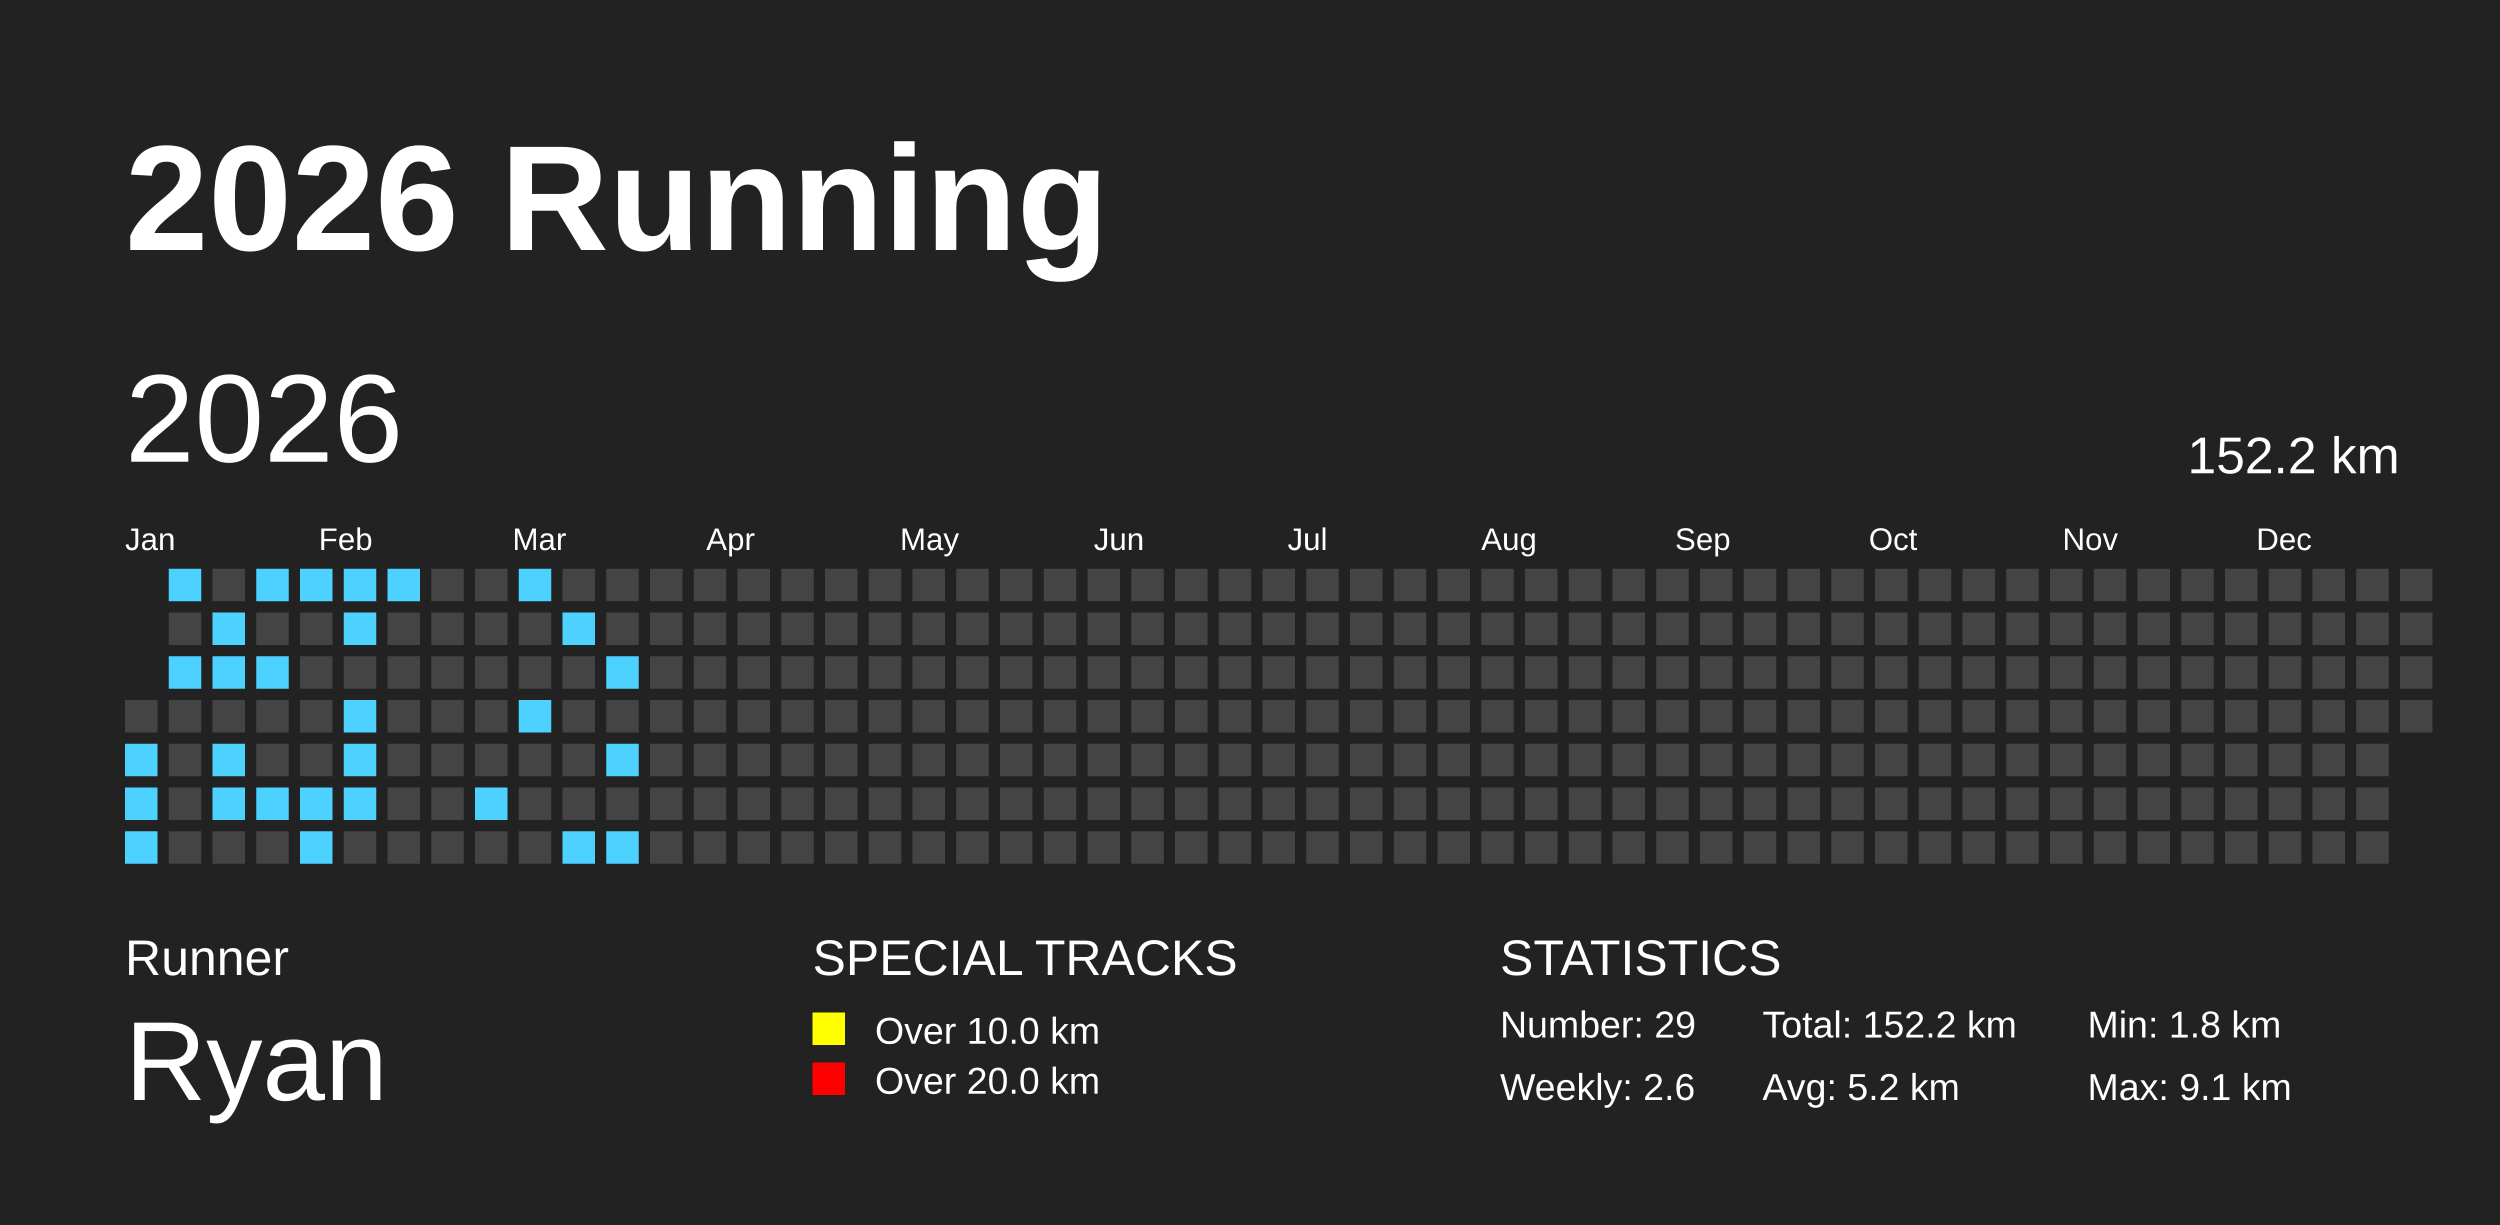
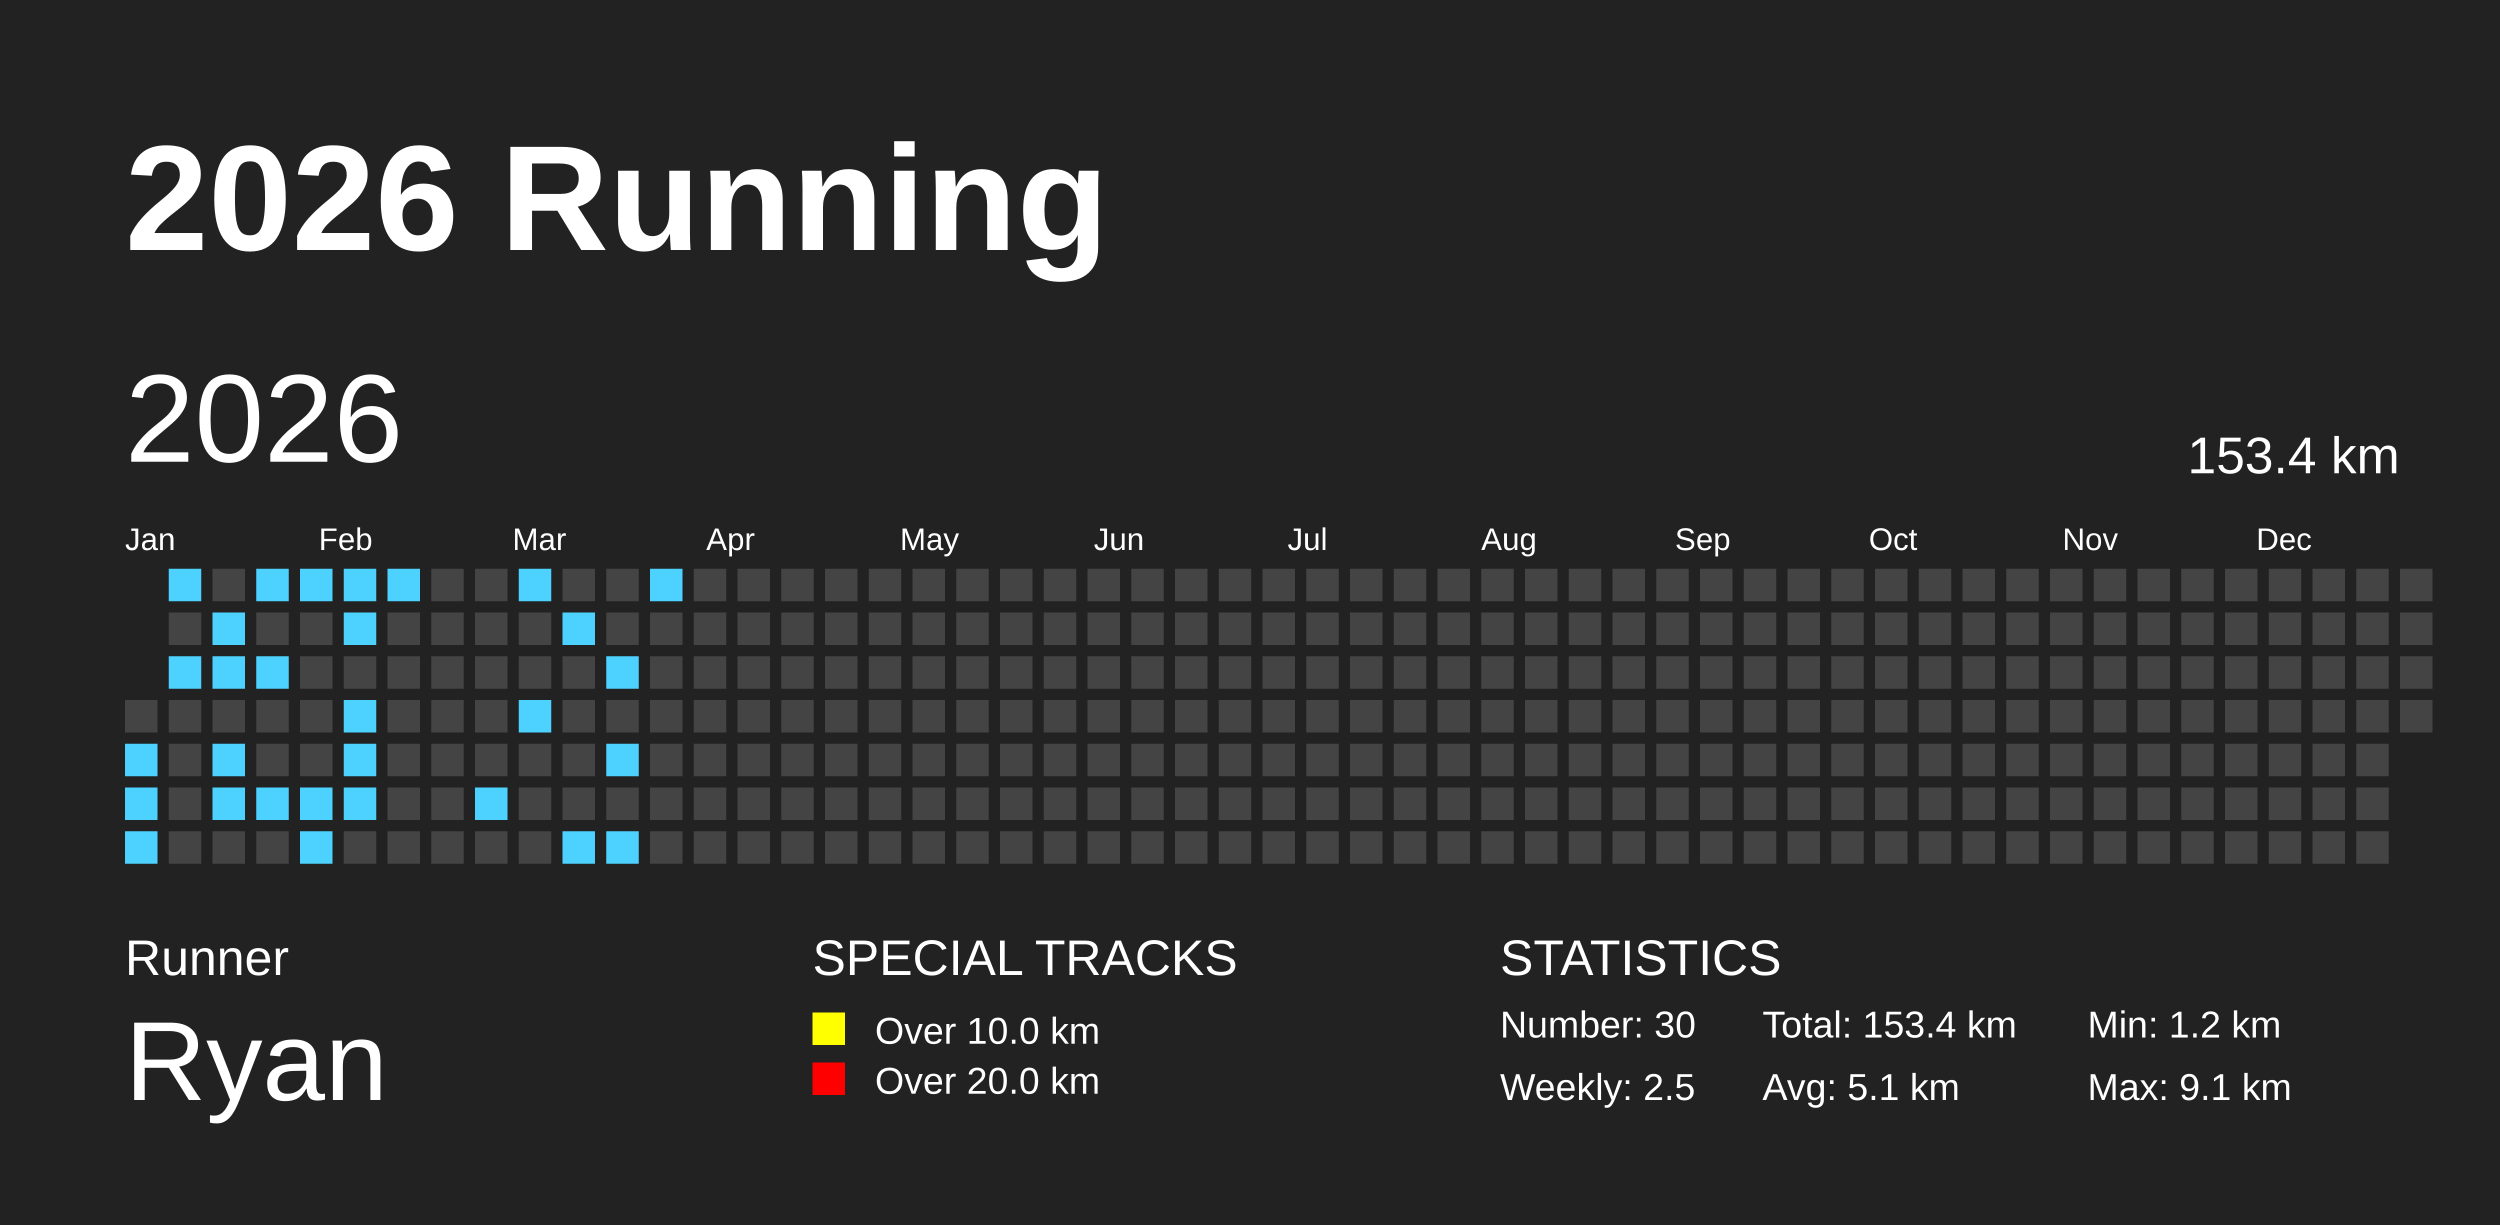
<svg xmlns="http://www.w3.org/2000/svg" baseProfile="full" height="98mm" version="1.1" viewBox="0,0,200,98" width="200mm">
  <defs />
  <rect fill="#222222" height="98" width="200" x="0" y="0" />
  <text fill="#FFFFFF" style="font-size:12px; font-family:Arial; font-weight:bold;" x="10" y="20">2026 Running</text>
  <text fill="#FFFFFF" style="font-size:4px; font-family:Arial" x="10" y="78">Runner</text>
  <text fill="#FFFFFF" style="font-size:9px; font-family:Arial" x="10" y="88">Ryan</text>
  <text fill="#FFFFFF" style="font-size:4px; font-family:Arial" x="65" y="78">SPECIAL TRACKS</text>
  <rect fill="yellow" height="2.6" width="2.6" x="65" y="81" />
  <text fill="#FFFFFF" style="font-size:3px; font-family:Arial" x="70" y="83.5">Over 10.0 km</text>
  <rect fill="red" height="2.6" width="2.6" x="65" y="85" />
  <text fill="#FFFFFF" style="font-size:3px; font-family:Arial" x="70" y="87.5">Over 20.0 km</text>
  <text fill="#FFFFFF" style="font-size:4px; font-family:Arial" x="120" y="78">STATISTICS</text>
-   <text fill="#FFFFFF" style="font-size:3px; font-family:Arial" x="120" y="83">Number: 29</text>
-   <text fill="#FFFFFF" style="font-size:3px; font-family:Arial" x="120" y="88">Weekly: 2.6</text>
-   <text fill="#FFFFFF" style="font-size:3px; font-family:Arial" x="141" y="83">Total: 152.2 km</text>
-   <text fill="#FFFFFF" style="font-size:3px; font-family:Arial" x="141" y="88">Avg: 5.2 km</text>
-   <text fill="#FFFFFF" style="font-size:3px; font-family:Arial" x="167" y="83">Min: 1.8 km</text>
+   <text fill="#FFFFFF" style="font-size:3px; font-family:Arial" x="120" y="83">Number: 30</text>
+   <text fill="#FFFFFF" style="font-size:3px; font-family:Arial" x="120" y="88">Weekly: 2.5</text>
+   <text fill="#FFFFFF" style="font-size:3px; font-family:Arial" x="141" y="83">Total: 153.4 km</text>
+   <text fill="#FFFFFF" style="font-size:3px; font-family:Arial" x="141" y="88">Avg: 5.1 km</text>
+   <text fill="#FFFFFF" style="font-size:3px; font-family:Arial" x="167" y="83">Min: 1.2 km</text>
  <text fill="#FFFFFF" style="font-size:3px; font-family:Arial" x="167" y="88">Max: 9.1 km</text>
  <text dominant-baseline="hanging" fill="#FFFFFF" style="font-size:10.0px; font-family:Arial;" x="10" y="30">2026</text>
-   <text dominant-baseline="hanging" fill="#FFFFFF" style="font-size:4.125px; font-family:Arial;" x="175" y="35">152.2 km</text>
+   <text dominant-baseline="hanging" fill="#FFFFFF" style="font-size:4.125px; font-family:Arial;" x="175" y="35">153.4 km</text>
  <text fill="#FFFFFF" style="font-size:2.5px; font-family:Arial" x="10.0" y="44">Jan</text>
  <text fill="#FFFFFF" style="font-size:2.5px; font-family:Arial" x="25.5" y="44">Feb</text>
  <text fill="#FFFFFF" style="font-size:2.5px; font-family:Arial" x="41.0" y="44">Mar</text>
  <text fill="#FFFFFF" style="font-size:2.5px; font-family:Arial" x="56.5" y="44">Apr</text>
  <text fill="#FFFFFF" style="font-size:2.5px; font-family:Arial" x="72.0" y="44">May</text>
  <text fill="#FFFFFF" style="font-size:2.5px; font-family:Arial" x="87.5" y="44">Jun</text>
  <text fill="#FFFFFF" style="font-size:2.5px; font-family:Arial" x="103.0" y="44">Jul</text>
  <text fill="#FFFFFF" style="font-size:2.5px; font-family:Arial" x="118.5" y="44">Aug</text>
  <text fill="#FFFFFF" style="font-size:2.5px; font-family:Arial" x="134.0" y="44">Sep</text>
  <text fill="#FFFFFF" style="font-size:2.5px; font-family:Arial" x="149.5" y="44">Oct</text>
  <text fill="#FFFFFF" style="font-size:2.5px; font-family:Arial" x="165.0" y="44">Nov</text>
  <text fill="#FFFFFF" style="font-size:2.5px; font-family:Arial" x="180.5" y="44">Dec</text>
  <rect fill="#444444" height="2.6" width="2.6" x="10.0" y="56.0" />
  <rect fill="#4DD2FF" height="2.6" width="2.6" x="10.0" y="59.5" />
  <rect fill="#4DD2FF" height="2.6" width="2.6" x="10.0" y="63.0" />
  <rect fill="#4DD2FF" height="2.6" width="2.6" x="10.0" y="66.5" />
  <rect fill="#4DD2FF" height="2.6" width="2.6" x="13.5" y="45.5" />
  <rect fill="#444444" height="2.6" width="2.6" x="13.5" y="49.0" />
  <rect fill="#4DD2FF" height="2.6" width="2.6" x="13.5" y="52.5" />
  <rect fill="#444444" height="2.6" width="2.6" x="13.5" y="56.0" />
  <rect fill="#444444" height="2.6" width="2.6" x="13.5" y="59.5" />
  <rect fill="#444444" height="2.6" width="2.6" x="13.5" y="63.0" />
  <rect fill="#444444" height="2.6" width="2.6" x="13.5" y="66.5" />
  <rect fill="#444444" height="2.6" width="2.6" x="17.0" y="45.5" />
  <rect fill="#4DD2FF" height="2.6" width="2.6" x="17.0" y="49.0" />
  <rect fill="#4DD2FF" height="2.6" width="2.6" x="17.0" y="52.5" />
  <rect fill="#444444" height="2.6" width="2.6" x="17.0" y="56.0" />
  <rect fill="#4DD2FF" height="2.6" width="2.6" x="17.0" y="59.5" />
  <rect fill="#4DD2FF" height="2.6" width="2.6" x="17.0" y="63.0" />
  <rect fill="#444444" height="2.6" width="2.6" x="17.0" y="66.5" />
  <rect fill="#4DD2FF" height="2.6" width="2.6" x="20.5" y="45.5" />
  <rect fill="#444444" height="2.6" width="2.6" x="20.5" y="49.0" />
  <rect fill="#4DD2FF" height="2.6" width="2.6" x="20.5" y="52.5" />
  <rect fill="#444444" height="2.6" width="2.6" x="20.5" y="56.0" />
  <rect fill="#444444" height="2.6" width="2.6" x="20.5" y="59.5" />
  <rect fill="#4DD2FF" height="2.6" width="2.6" x="20.5" y="63.0" />
  <rect fill="#444444" height="2.6" width="2.6" x="20.5" y="66.5" />
  <rect fill="#4DD2FF" height="2.6" width="2.6" x="24.0" y="45.5" />
  <rect fill="#444444" height="2.6" width="2.6" x="24.0" y="49.0" />
  <rect fill="#444444" height="2.6" width="2.6" x="24.0" y="52.5" />
  <rect fill="#444444" height="2.6" width="2.6" x="24.0" y="56.0" />
  <rect fill="#444444" height="2.6" width="2.6" x="24.0" y="59.5" />
  <rect fill="#4DD2FF" height="2.6" width="2.6" x="24.0" y="63.0" />
  <rect fill="#4DD2FF" height="2.6" width="2.6" x="24.0" y="66.5" />
  <rect fill="#4DD2FF" height="2.6" width="2.6" x="27.5" y="45.5" />
  <rect fill="#4DD2FF" height="2.6" width="2.6" x="27.5" y="49.0" />
  <rect fill="#444444" height="2.6" width="2.6" x="27.5" y="52.5" />
  <rect fill="#4DD2FF" height="2.6" width="2.6" x="27.5" y="56.0" />
  <rect fill="#4DD2FF" height="2.6" width="2.6" x="27.5" y="59.5" />
  <rect fill="#4DD2FF" height="2.6" width="2.6" x="27.5" y="63.0" />
  <rect fill="#444444" height="2.6" width="2.6" x="27.5" y="66.5" />
  <rect fill="#4DD2FF" height="2.6" width="2.6" x="31.0" y="45.5" />
  <rect fill="#444444" height="2.6" width="2.6" x="31.0" y="49.0" />
  <rect fill="#444444" height="2.6" width="2.6" x="31.0" y="52.5" />
  <rect fill="#444444" height="2.6" width="2.6" x="31.0" y="56.0" />
  <rect fill="#444444" height="2.6" width="2.6" x="31.0" y="59.5" />
  <rect fill="#444444" height="2.6" width="2.6" x="31.0" y="63.0" />
  <rect fill="#444444" height="2.6" width="2.6" x="31.0" y="66.5" />
  <rect fill="#444444" height="2.6" width="2.6" x="34.5" y="45.5" />
  <rect fill="#444444" height="2.6" width="2.6" x="34.5" y="49.0" />
  <rect fill="#444444" height="2.6" width="2.6" x="34.5" y="52.5" />
  <rect fill="#444444" height="2.6" width="2.6" x="34.5" y="56.0" />
  <rect fill="#444444" height="2.6" width="2.6" x="34.5" y="59.5" />
  <rect fill="#444444" height="2.6" width="2.6" x="34.5" y="63.0" />
  <rect fill="#444444" height="2.6" width="2.6" x="34.5" y="66.5" />
  <rect fill="#444444" height="2.6" width="2.6" x="38.0" y="45.5" />
  <rect fill="#444444" height="2.6" width="2.6" x="38.0" y="49.0" />
  <rect fill="#444444" height="2.6" width="2.6" x="38.0" y="52.5" />
  <rect fill="#444444" height="2.6" width="2.6" x="38.0" y="56.0" />
  <rect fill="#444444" height="2.6" width="2.6" x="38.0" y="59.5" />
  <rect fill="#4DD2FF" height="2.6" width="2.6" x="38.0" y="63.0" />
  <rect fill="#444444" height="2.6" width="2.6" x="38.0" y="66.5" />
  <rect fill="#4DD2FF" height="2.6" width="2.6" x="41.5" y="45.5" />
  <rect fill="#444444" height="2.6" width="2.6" x="41.5" y="49.0" />
  <rect fill="#444444" height="2.6" width="2.6" x="41.5" y="52.5" />
  <rect fill="#4DD2FF" height="2.6" width="2.6" x="41.5" y="56.0" />
  <rect fill="#444444" height="2.6" width="2.6" x="41.5" y="59.5" />
  <rect fill="#444444" height="2.6" width="2.6" x="41.5" y="63.0" />
  <rect fill="#444444" height="2.6" width="2.6" x="41.5" y="66.5" />
  <rect fill="#444444" height="2.6" width="2.6" x="45.0" y="45.5" />
  <rect fill="#4DD2FF" height="2.6" width="2.6" x="45.0" y="49.0" />
  <rect fill="#444444" height="2.6" width="2.6" x="45.0" y="52.5" />
  <rect fill="#444444" height="2.6" width="2.6" x="45.0" y="56.0" />
  <rect fill="#444444" height="2.6" width="2.6" x="45.0" y="59.5" />
  <rect fill="#444444" height="2.6" width="2.6" x="45.0" y="63.0" />
  <rect fill="#4DD2FF" height="2.6" width="2.6" x="45.0" y="66.5" />
  <rect fill="#444444" height="2.6" width="2.6" x="48.5" y="45.5" />
  <rect fill="#444444" height="2.6" width="2.6" x="48.5" y="49.0" />
  <rect fill="#4DD2FF" height="2.6" width="2.6" x="48.5" y="52.5" />
  <rect fill="#444444" height="2.6" width="2.6" x="48.5" y="56.0" />
  <rect fill="#4DD2FF" height="2.6" width="2.6" x="48.5" y="59.5" />
  <rect fill="#444444" height="2.6" width="2.6" x="48.5" y="63.0" />
  <rect fill="#4DD2FF" height="2.6" width="2.6" x="48.5" y="66.5" />
-   <rect fill="#444444" height="2.6" width="2.6" x="52.0" y="45.5" />
+   <rect fill="#4DD2FF" height="2.6" width="2.6" x="52.0" y="45.5" />
  <rect fill="#444444" height="2.6" width="2.6" x="52.0" y="49.0" />
  <rect fill="#444444" height="2.6" width="2.6" x="52.0" y="52.5" />
  <rect fill="#444444" height="2.6" width="2.6" x="52.0" y="56.0" />
  <rect fill="#444444" height="2.6" width="2.6" x="52.0" y="59.5" />
  <rect fill="#444444" height="2.6" width="2.6" x="52.0" y="63.0" />
  <rect fill="#444444" height="2.6" width="2.6" x="52.0" y="66.5" />
  <rect fill="#444444" height="2.6" width="2.6" x="55.5" y="45.5" />
  <rect fill="#444444" height="2.6" width="2.6" x="55.5" y="49.0" />
  <rect fill="#444444" height="2.6" width="2.6" x="55.5" y="52.5" />
  <rect fill="#444444" height="2.6" width="2.6" x="55.5" y="56.0" />
  <rect fill="#444444" height="2.6" width="2.6" x="55.5" y="59.5" />
  <rect fill="#444444" height="2.6" width="2.6" x="55.5" y="63.0" />
  <rect fill="#444444" height="2.6" width="2.6" x="55.5" y="66.5" />
  <rect fill="#444444" height="2.6" width="2.6" x="59.0" y="45.5" />
  <rect fill="#444444" height="2.6" width="2.6" x="59.0" y="49.0" />
  <rect fill="#444444" height="2.6" width="2.6" x="59.0" y="52.5" />
  <rect fill="#444444" height="2.6" width="2.6" x="59.0" y="56.0" />
  <rect fill="#444444" height="2.6" width="2.6" x="59.0" y="59.5" />
  <rect fill="#444444" height="2.6" width="2.6" x="59.0" y="63.0" />
  <rect fill="#444444" height="2.6" width="2.6" x="59.0" y="66.5" />
  <rect fill="#444444" height="2.6" width="2.6" x="62.5" y="45.5" />
  <rect fill="#444444" height="2.6" width="2.6" x="62.5" y="49.0" />
  <rect fill="#444444" height="2.6" width="2.6" x="62.5" y="52.5" />
  <rect fill="#444444" height="2.6" width="2.6" x="62.5" y="56.0" />
  <rect fill="#444444" height="2.6" width="2.6" x="62.5" y="59.5" />
  <rect fill="#444444" height="2.6" width="2.6" x="62.5" y="63.0" />
  <rect fill="#444444" height="2.6" width="2.6" x="62.5" y="66.5" />
  <rect fill="#444444" height="2.6" width="2.6" x="66.0" y="45.5" />
  <rect fill="#444444" height="2.6" width="2.6" x="66.0" y="49.0" />
  <rect fill="#444444" height="2.6" width="2.6" x="66.0" y="52.5" />
  <rect fill="#444444" height="2.6" width="2.6" x="66.0" y="56.0" />
  <rect fill="#444444" height="2.6" width="2.6" x="66.0" y="59.5" />
  <rect fill="#444444" height="2.6" width="2.6" x="66.0" y="63.0" />
  <rect fill="#444444" height="2.6" width="2.6" x="66.0" y="66.5" />
  <rect fill="#444444" height="2.6" width="2.6" x="69.5" y="45.5" />
  <rect fill="#444444" height="2.6" width="2.6" x="69.5" y="49.0" />
  <rect fill="#444444" height="2.6" width="2.6" x="69.5" y="52.5" />
  <rect fill="#444444" height="2.6" width="2.6" x="69.5" y="56.0" />
  <rect fill="#444444" height="2.6" width="2.6" x="69.5" y="59.5" />
  <rect fill="#444444" height="2.6" width="2.6" x="69.5" y="63.0" />
  <rect fill="#444444" height="2.6" width="2.6" x="69.5" y="66.5" />
  <rect fill="#444444" height="2.6" width="2.6" x="73.0" y="45.5" />
  <rect fill="#444444" height="2.6" width="2.6" x="73.0" y="49.0" />
  <rect fill="#444444" height="2.6" width="2.6" x="73.0" y="52.5" />
  <rect fill="#444444" height="2.6" width="2.6" x="73.0" y="56.0" />
  <rect fill="#444444" height="2.6" width="2.6" x="73.0" y="59.5" />
  <rect fill="#444444" height="2.6" width="2.6" x="73.0" y="63.0" />
  <rect fill="#444444" height="2.6" width="2.6" x="73.0" y="66.5" />
  <rect fill="#444444" height="2.6" width="2.6" x="76.5" y="45.5" />
  <rect fill="#444444" height="2.6" width="2.6" x="76.5" y="49.0" />
  <rect fill="#444444" height="2.6" width="2.6" x="76.5" y="52.5" />
  <rect fill="#444444" height="2.6" width="2.6" x="76.5" y="56.0" />
  <rect fill="#444444" height="2.6" width="2.6" x="76.5" y="59.5" />
  <rect fill="#444444" height="2.6" width="2.6" x="76.5" y="63.0" />
  <rect fill="#444444" height="2.6" width="2.6" x="76.5" y="66.5" />
  <rect fill="#444444" height="2.6" width="2.6" x="80.0" y="45.5" />
  <rect fill="#444444" height="2.6" width="2.6" x="80.0" y="49.0" />
  <rect fill="#444444" height="2.6" width="2.6" x="80.0" y="52.5" />
  <rect fill="#444444" height="2.6" width="2.6" x="80.0" y="56.0" />
  <rect fill="#444444" height="2.6" width="2.6" x="80.0" y="59.5" />
  <rect fill="#444444" height="2.6" width="2.6" x="80.0" y="63.0" />
  <rect fill="#444444" height="2.6" width="2.6" x="80.0" y="66.5" />
  <rect fill="#444444" height="2.6" width="2.6" x="83.5" y="45.5" />
  <rect fill="#444444" height="2.6" width="2.6" x="83.5" y="49.0" />
  <rect fill="#444444" height="2.6" width="2.6" x="83.5" y="52.5" />
  <rect fill="#444444" height="2.6" width="2.6" x="83.5" y="56.0" />
  <rect fill="#444444" height="2.6" width="2.6" x="83.5" y="59.5" />
  <rect fill="#444444" height="2.6" width="2.6" x="83.5" y="63.0" />
  <rect fill="#444444" height="2.6" width="2.6" x="83.5" y="66.5" />
  <rect fill="#444444" height="2.6" width="2.6" x="87.0" y="45.5" />
  <rect fill="#444444" height="2.6" width="2.6" x="87.0" y="49.0" />
  <rect fill="#444444" height="2.6" width="2.6" x="87.0" y="52.5" />
  <rect fill="#444444" height="2.6" width="2.6" x="87.0" y="56.0" />
  <rect fill="#444444" height="2.6" width="2.6" x="87.0" y="59.5" />
  <rect fill="#444444" height="2.6" width="2.6" x="87.0" y="63.0" />
  <rect fill="#444444" height="2.6" width="2.6" x="87.0" y="66.5" />
  <rect fill="#444444" height="2.6" width="2.6" x="90.5" y="45.5" />
  <rect fill="#444444" height="2.6" width="2.6" x="90.5" y="49.0" />
  <rect fill="#444444" height="2.6" width="2.6" x="90.5" y="52.5" />
  <rect fill="#444444" height="2.6" width="2.6" x="90.5" y="56.0" />
  <rect fill="#444444" height="2.6" width="2.6" x="90.5" y="59.5" />
  <rect fill="#444444" height="2.6" width="2.6" x="90.5" y="63.0" />
  <rect fill="#444444" height="2.6" width="2.6" x="90.5" y="66.5" />
  <rect fill="#444444" height="2.6" width="2.6" x="94.0" y="45.5" />
  <rect fill="#444444" height="2.6" width="2.6" x="94.0" y="49.0" />
  <rect fill="#444444" height="2.6" width="2.6" x="94.0" y="52.5" />
  <rect fill="#444444" height="2.6" width="2.6" x="94.0" y="56.0" />
  <rect fill="#444444" height="2.6" width="2.6" x="94.0" y="59.5" />
  <rect fill="#444444" height="2.6" width="2.6" x="94.0" y="63.0" />
  <rect fill="#444444" height="2.6" width="2.6" x="94.0" y="66.5" />
  <rect fill="#444444" height="2.6" width="2.6" x="97.5" y="45.5" />
  <rect fill="#444444" height="2.6" width="2.6" x="97.5" y="49.0" />
  <rect fill="#444444" height="2.6" width="2.6" x="97.5" y="52.5" />
  <rect fill="#444444" height="2.6" width="2.6" x="97.5" y="56.0" />
  <rect fill="#444444" height="2.6" width="2.6" x="97.5" y="59.5" />
  <rect fill="#444444" height="2.6" width="2.6" x="97.5" y="63.0" />
  <rect fill="#444444" height="2.6" width="2.6" x="97.5" y="66.5" />
  <rect fill="#444444" height="2.6" width="2.6" x="101.0" y="45.5" />
  <rect fill="#444444" height="2.6" width="2.6" x="101.0" y="49.0" />
  <rect fill="#444444" height="2.6" width="2.6" x="101.0" y="52.5" />
  <rect fill="#444444" height="2.6" width="2.6" x="101.0" y="56.0" />
  <rect fill="#444444" height="2.6" width="2.6" x="101.0" y="59.5" />
  <rect fill="#444444" height="2.6" width="2.6" x="101.0" y="63.0" />
  <rect fill="#444444" height="2.6" width="2.6" x="101.0" y="66.5" />
  <rect fill="#444444" height="2.6" width="2.6" x="104.5" y="45.5" />
  <rect fill="#444444" height="2.6" width="2.6" x="104.5" y="49.0" />
  <rect fill="#444444" height="2.6" width="2.6" x="104.5" y="52.5" />
  <rect fill="#444444" height="2.6" width="2.6" x="104.5" y="56.0" />
  <rect fill="#444444" height="2.6" width="2.6" x="104.5" y="59.5" />
  <rect fill="#444444" height="2.6" width="2.6" x="104.5" y="63.0" />
  <rect fill="#444444" height="2.6" width="2.6" x="104.5" y="66.5" />
  <rect fill="#444444" height="2.6" width="2.6" x="108.0" y="45.5" />
  <rect fill="#444444" height="2.6" width="2.6" x="108.0" y="49.0" />
  <rect fill="#444444" height="2.6" width="2.6" x="108.0" y="52.5" />
  <rect fill="#444444" height="2.6" width="2.6" x="108.0" y="56.0" />
  <rect fill="#444444" height="2.6" width="2.6" x="108.0" y="59.5" />
  <rect fill="#444444" height="2.6" width="2.6" x="108.0" y="63.0" />
  <rect fill="#444444" height="2.6" width="2.6" x="108.0" y="66.5" />
  <rect fill="#444444" height="2.6" width="2.6" x="111.5" y="45.5" />
  <rect fill="#444444" height="2.6" width="2.6" x="111.5" y="49.0" />
  <rect fill="#444444" height="2.6" width="2.6" x="111.5" y="52.5" />
  <rect fill="#444444" height="2.6" width="2.6" x="111.5" y="56.0" />
  <rect fill="#444444" height="2.6" width="2.6" x="111.5" y="59.5" />
  <rect fill="#444444" height="2.6" width="2.6" x="111.5" y="63.0" />
  <rect fill="#444444" height="2.6" width="2.6" x="111.5" y="66.5" />
  <rect fill="#444444" height="2.6" width="2.6" x="115.0" y="45.5" />
  <rect fill="#444444" height="2.6" width="2.6" x="115.0" y="49.0" />
  <rect fill="#444444" height="2.6" width="2.6" x="115.0" y="52.5" />
  <rect fill="#444444" height="2.6" width="2.6" x="115.0" y="56.0" />
  <rect fill="#444444" height="2.6" width="2.6" x="115.0" y="59.5" />
  <rect fill="#444444" height="2.6" width="2.6" x="115.0" y="63.0" />
  <rect fill="#444444" height="2.6" width="2.6" x="115.0" y="66.5" />
  <rect fill="#444444" height="2.6" width="2.6" x="118.5" y="45.5" />
  <rect fill="#444444" height="2.6" width="2.6" x="118.5" y="49.0" />
  <rect fill="#444444" height="2.6" width="2.6" x="118.5" y="52.5" />
  <rect fill="#444444" height="2.6" width="2.6" x="118.5" y="56.0" />
  <rect fill="#444444" height="2.6" width="2.6" x="118.5" y="59.5" />
  <rect fill="#444444" height="2.6" width="2.6" x="118.5" y="63.0" />
  <rect fill="#444444" height="2.6" width="2.6" x="118.5" y="66.5" />
  <rect fill="#444444" height="2.6" width="2.6" x="122.0" y="45.5" />
  <rect fill="#444444" height="2.6" width="2.6" x="122.0" y="49.0" />
  <rect fill="#444444" height="2.6" width="2.6" x="122.0" y="52.5" />
  <rect fill="#444444" height="2.6" width="2.6" x="122.0" y="56.0" />
  <rect fill="#444444" height="2.6" width="2.6" x="122.0" y="59.5" />
  <rect fill="#444444" height="2.6" width="2.6" x="122.0" y="63.0" />
  <rect fill="#444444" height="2.6" width="2.6" x="122.0" y="66.5" />
  <rect fill="#444444" height="2.6" width="2.6" x="125.5" y="45.5" />
  <rect fill="#444444" height="2.6" width="2.6" x="125.5" y="49.0" />
  <rect fill="#444444" height="2.6" width="2.6" x="125.5" y="52.5" />
  <rect fill="#444444" height="2.6" width="2.6" x="125.5" y="56.0" />
  <rect fill="#444444" height="2.6" width="2.6" x="125.5" y="59.5" />
  <rect fill="#444444" height="2.6" width="2.6" x="125.5" y="63.0" />
  <rect fill="#444444" height="2.6" width="2.6" x="125.5" y="66.5" />
  <rect fill="#444444" height="2.6" width="2.6" x="129.0" y="45.5" />
  <rect fill="#444444" height="2.6" width="2.6" x="129.0" y="49.0" />
  <rect fill="#444444" height="2.6" width="2.6" x="129.0" y="52.5" />
  <rect fill="#444444" height="2.6" width="2.6" x="129.0" y="56.0" />
  <rect fill="#444444" height="2.6" width="2.6" x="129.0" y="59.5" />
  <rect fill="#444444" height="2.6" width="2.6" x="129.0" y="63.0" />
  <rect fill="#444444" height="2.6" width="2.6" x="129.0" y="66.5" />
  <rect fill="#444444" height="2.6" width="2.6" x="132.5" y="45.5" />
  <rect fill="#444444" height="2.6" width="2.6" x="132.5" y="49.0" />
  <rect fill="#444444" height="2.6" width="2.6" x="132.5" y="52.5" />
  <rect fill="#444444" height="2.6" width="2.6" x="132.5" y="56.0" />
  <rect fill="#444444" height="2.6" width="2.6" x="132.5" y="59.5" />
  <rect fill="#444444" height="2.6" width="2.6" x="132.5" y="63.0" />
  <rect fill="#444444" height="2.6" width="2.6" x="132.5" y="66.5" />
  <rect fill="#444444" height="2.6" width="2.6" x="136.0" y="45.5" />
  <rect fill="#444444" height="2.6" width="2.6" x="136.0" y="49.0" />
  <rect fill="#444444" height="2.6" width="2.6" x="136.0" y="52.5" />
  <rect fill="#444444" height="2.6" width="2.6" x="136.0" y="56.0" />
  <rect fill="#444444" height="2.6" width="2.6" x="136.0" y="59.5" />
  <rect fill="#444444" height="2.6" width="2.6" x="136.0" y="63.0" />
  <rect fill="#444444" height="2.6" width="2.6" x="136.0" y="66.5" />
  <rect fill="#444444" height="2.6" width="2.6" x="139.5" y="45.5" />
  <rect fill="#444444" height="2.6" width="2.6" x="139.5" y="49.0" />
  <rect fill="#444444" height="2.6" width="2.6" x="139.5" y="52.5" />
  <rect fill="#444444" height="2.6" width="2.6" x="139.5" y="56.0" />
  <rect fill="#444444" height="2.6" width="2.6" x="139.5" y="59.5" />
  <rect fill="#444444" height="2.6" width="2.6" x="139.5" y="63.0" />
  <rect fill="#444444" height="2.6" width="2.6" x="139.5" y="66.5" />
  <rect fill="#444444" height="2.6" width="2.6" x="143.0" y="45.5" />
  <rect fill="#444444" height="2.6" width="2.6" x="143.0" y="49.0" />
  <rect fill="#444444" height="2.6" width="2.6" x="143.0" y="52.5" />
  <rect fill="#444444" height="2.6" width="2.6" x="143.0" y="56.0" />
  <rect fill="#444444" height="2.6" width="2.6" x="143.0" y="59.5" />
  <rect fill="#444444" height="2.6" width="2.6" x="143.0" y="63.0" />
  <rect fill="#444444" height="2.6" width="2.6" x="143.0" y="66.5" />
  <rect fill="#444444" height="2.6" width="2.6" x="146.5" y="45.5" />
  <rect fill="#444444" height="2.6" width="2.6" x="146.5" y="49.0" />
  <rect fill="#444444" height="2.6" width="2.6" x="146.5" y="52.5" />
  <rect fill="#444444" height="2.6" width="2.6" x="146.5" y="56.0" />
  <rect fill="#444444" height="2.6" width="2.6" x="146.5" y="59.5" />
  <rect fill="#444444" height="2.6" width="2.6" x="146.5" y="63.0" />
  <rect fill="#444444" height="2.6" width="2.6" x="146.5" y="66.5" />
  <rect fill="#444444" height="2.6" width="2.6" x="150.0" y="45.5" />
  <rect fill="#444444" height="2.6" width="2.6" x="150.0" y="49.0" />
  <rect fill="#444444" height="2.6" width="2.6" x="150.0" y="52.5" />
  <rect fill="#444444" height="2.6" width="2.6" x="150.0" y="56.0" />
  <rect fill="#444444" height="2.6" width="2.6" x="150.0" y="59.5" />
  <rect fill="#444444" height="2.6" width="2.6" x="150.0" y="63.0" />
  <rect fill="#444444" height="2.6" width="2.6" x="150.0" y="66.5" />
  <rect fill="#444444" height="2.6" width="2.6" x="153.5" y="45.5" />
  <rect fill="#444444" height="2.6" width="2.6" x="153.5" y="49.0" />
  <rect fill="#444444" height="2.6" width="2.6" x="153.5" y="52.5" />
  <rect fill="#444444" height="2.6" width="2.6" x="153.5" y="56.0" />
  <rect fill="#444444" height="2.6" width="2.6" x="153.5" y="59.5" />
  <rect fill="#444444" height="2.6" width="2.6" x="153.5" y="63.0" />
  <rect fill="#444444" height="2.6" width="2.6" x="153.5" y="66.5" />
  <rect fill="#444444" height="2.6" width="2.6" x="157.0" y="45.5" />
  <rect fill="#444444" height="2.6" width="2.6" x="157.0" y="49.0" />
  <rect fill="#444444" height="2.6" width="2.6" x="157.0" y="52.5" />
  <rect fill="#444444" height="2.6" width="2.6" x="157.0" y="56.0" />
  <rect fill="#444444" height="2.6" width="2.6" x="157.0" y="59.5" />
  <rect fill="#444444" height="2.6" width="2.6" x="157.0" y="63.0" />
  <rect fill="#444444" height="2.6" width="2.6" x="157.0" y="66.5" />
  <rect fill="#444444" height="2.6" width="2.6" x="160.5" y="45.5" />
  <rect fill="#444444" height="2.6" width="2.6" x="160.5" y="49.0" />
  <rect fill="#444444" height="2.6" width="2.6" x="160.5" y="52.5" />
  <rect fill="#444444" height="2.6" width="2.6" x="160.5" y="56.0" />
  <rect fill="#444444" height="2.6" width="2.6" x="160.5" y="59.5" />
  <rect fill="#444444" height="2.6" width="2.6" x="160.5" y="63.0" />
  <rect fill="#444444" height="2.6" width="2.6" x="160.5" y="66.5" />
  <rect fill="#444444" height="2.6" width="2.6" x="164.0" y="45.5" />
  <rect fill="#444444" height="2.6" width="2.6" x="164.0" y="49.0" />
  <rect fill="#444444" height="2.6" width="2.6" x="164.0" y="52.5" />
  <rect fill="#444444" height="2.6" width="2.6" x="164.0" y="56.0" />
  <rect fill="#444444" height="2.6" width="2.6" x="164.0" y="59.5" />
  <rect fill="#444444" height="2.6" width="2.6" x="164.0" y="63.0" />
  <rect fill="#444444" height="2.6" width="2.6" x="164.0" y="66.5" />
  <rect fill="#444444" height="2.6" width="2.6" x="167.5" y="45.5" />
  <rect fill="#444444" height="2.6" width="2.6" x="167.5" y="49.0" />
  <rect fill="#444444" height="2.6" width="2.6" x="167.5" y="52.5" />
  <rect fill="#444444" height="2.6" width="2.6" x="167.5" y="56.0" />
  <rect fill="#444444" height="2.6" width="2.6" x="167.5" y="59.5" />
  <rect fill="#444444" height="2.6" width="2.6" x="167.5" y="63.0" />
  <rect fill="#444444" height="2.6" width="2.6" x="167.5" y="66.5" />
  <rect fill="#444444" height="2.6" width="2.6" x="171.0" y="45.5" />
  <rect fill="#444444" height="2.6" width="2.6" x="171.0" y="49.0" />
  <rect fill="#444444" height="2.6" width="2.6" x="171.0" y="52.5" />
  <rect fill="#444444" height="2.6" width="2.6" x="171.0" y="56.0" />
  <rect fill="#444444" height="2.6" width="2.6" x="171.0" y="59.5" />
  <rect fill="#444444" height="2.6" width="2.6" x="171.0" y="63.0" />
  <rect fill="#444444" height="2.6" width="2.6" x="171.0" y="66.5" />
  <rect fill="#444444" height="2.6" width="2.6" x="174.5" y="45.5" />
  <rect fill="#444444" height="2.6" width="2.6" x="174.5" y="49.0" />
  <rect fill="#444444" height="2.6" width="2.6" x="174.5" y="52.5" />
  <rect fill="#444444" height="2.6" width="2.6" x="174.5" y="56.0" />
  <rect fill="#444444" height="2.6" width="2.6" x="174.5" y="59.5" />
  <rect fill="#444444" height="2.6" width="2.6" x="174.5" y="63.0" />
  <rect fill="#444444" height="2.6" width="2.6" x="174.5" y="66.5" />
  <rect fill="#444444" height="2.6" width="2.6" x="178.0" y="45.5" />
  <rect fill="#444444" height="2.6" width="2.6" x="178.0" y="49.0" />
  <rect fill="#444444" height="2.6" width="2.6" x="178.0" y="52.5" />
  <rect fill="#444444" height="2.6" width="2.6" x="178.0" y="56.0" />
  <rect fill="#444444" height="2.6" width="2.6" x="178.0" y="59.5" />
  <rect fill="#444444" height="2.6" width="2.6" x="178.0" y="63.0" />
  <rect fill="#444444" height="2.6" width="2.6" x="178.0" y="66.5" />
  <rect fill="#444444" height="2.6" width="2.6" x="181.5" y="45.5" />
  <rect fill="#444444" height="2.6" width="2.6" x="181.5" y="49.0" />
  <rect fill="#444444" height="2.6" width="2.6" x="181.5" y="52.5" />
  <rect fill="#444444" height="2.6" width="2.6" x="181.5" y="56.0" />
  <rect fill="#444444" height="2.6" width="2.6" x="181.5" y="59.5" />
  <rect fill="#444444" height="2.6" width="2.6" x="181.5" y="63.0" />
  <rect fill="#444444" height="2.6" width="2.6" x="181.5" y="66.5" />
  <rect fill="#444444" height="2.6" width="2.6" x="185.0" y="45.5" />
  <rect fill="#444444" height="2.6" width="2.6" x="185.0" y="49.0" />
  <rect fill="#444444" height="2.6" width="2.6" x="185.0" y="52.5" />
  <rect fill="#444444" height="2.6" width="2.6" x="185.0" y="56.0" />
  <rect fill="#444444" height="2.6" width="2.6" x="185.0" y="59.5" />
  <rect fill="#444444" height="2.6" width="2.6" x="185.0" y="63.0" />
  <rect fill="#444444" height="2.6" width="2.6" x="185.0" y="66.5" />
  <rect fill="#444444" height="2.6" width="2.6" x="188.5" y="45.5" />
  <rect fill="#444444" height="2.6" width="2.6" x="188.5" y="49.0" />
  <rect fill="#444444" height="2.6" width="2.6" x="188.5" y="52.5" />
  <rect fill="#444444" height="2.6" width="2.6" x="188.5" y="56.0" />
  <rect fill="#444444" height="2.6" width="2.6" x="188.5" y="59.5" />
  <rect fill="#444444" height="2.6" width="2.6" x="188.5" y="63.0" />
  <rect fill="#444444" height="2.6" width="2.6" x="188.5" y="66.5" />
  <rect fill="#444444" height="2.6" width="2.6" x="192.0" y="45.5" />
  <rect fill="#444444" height="2.6" width="2.6" x="192.0" y="49.0" />
  <rect fill="#444444" height="2.6" width="2.6" x="192.0" y="52.5" />
  <rect fill="#444444" height="2.6" width="2.6" x="192.0" y="56.0" />
</svg>
